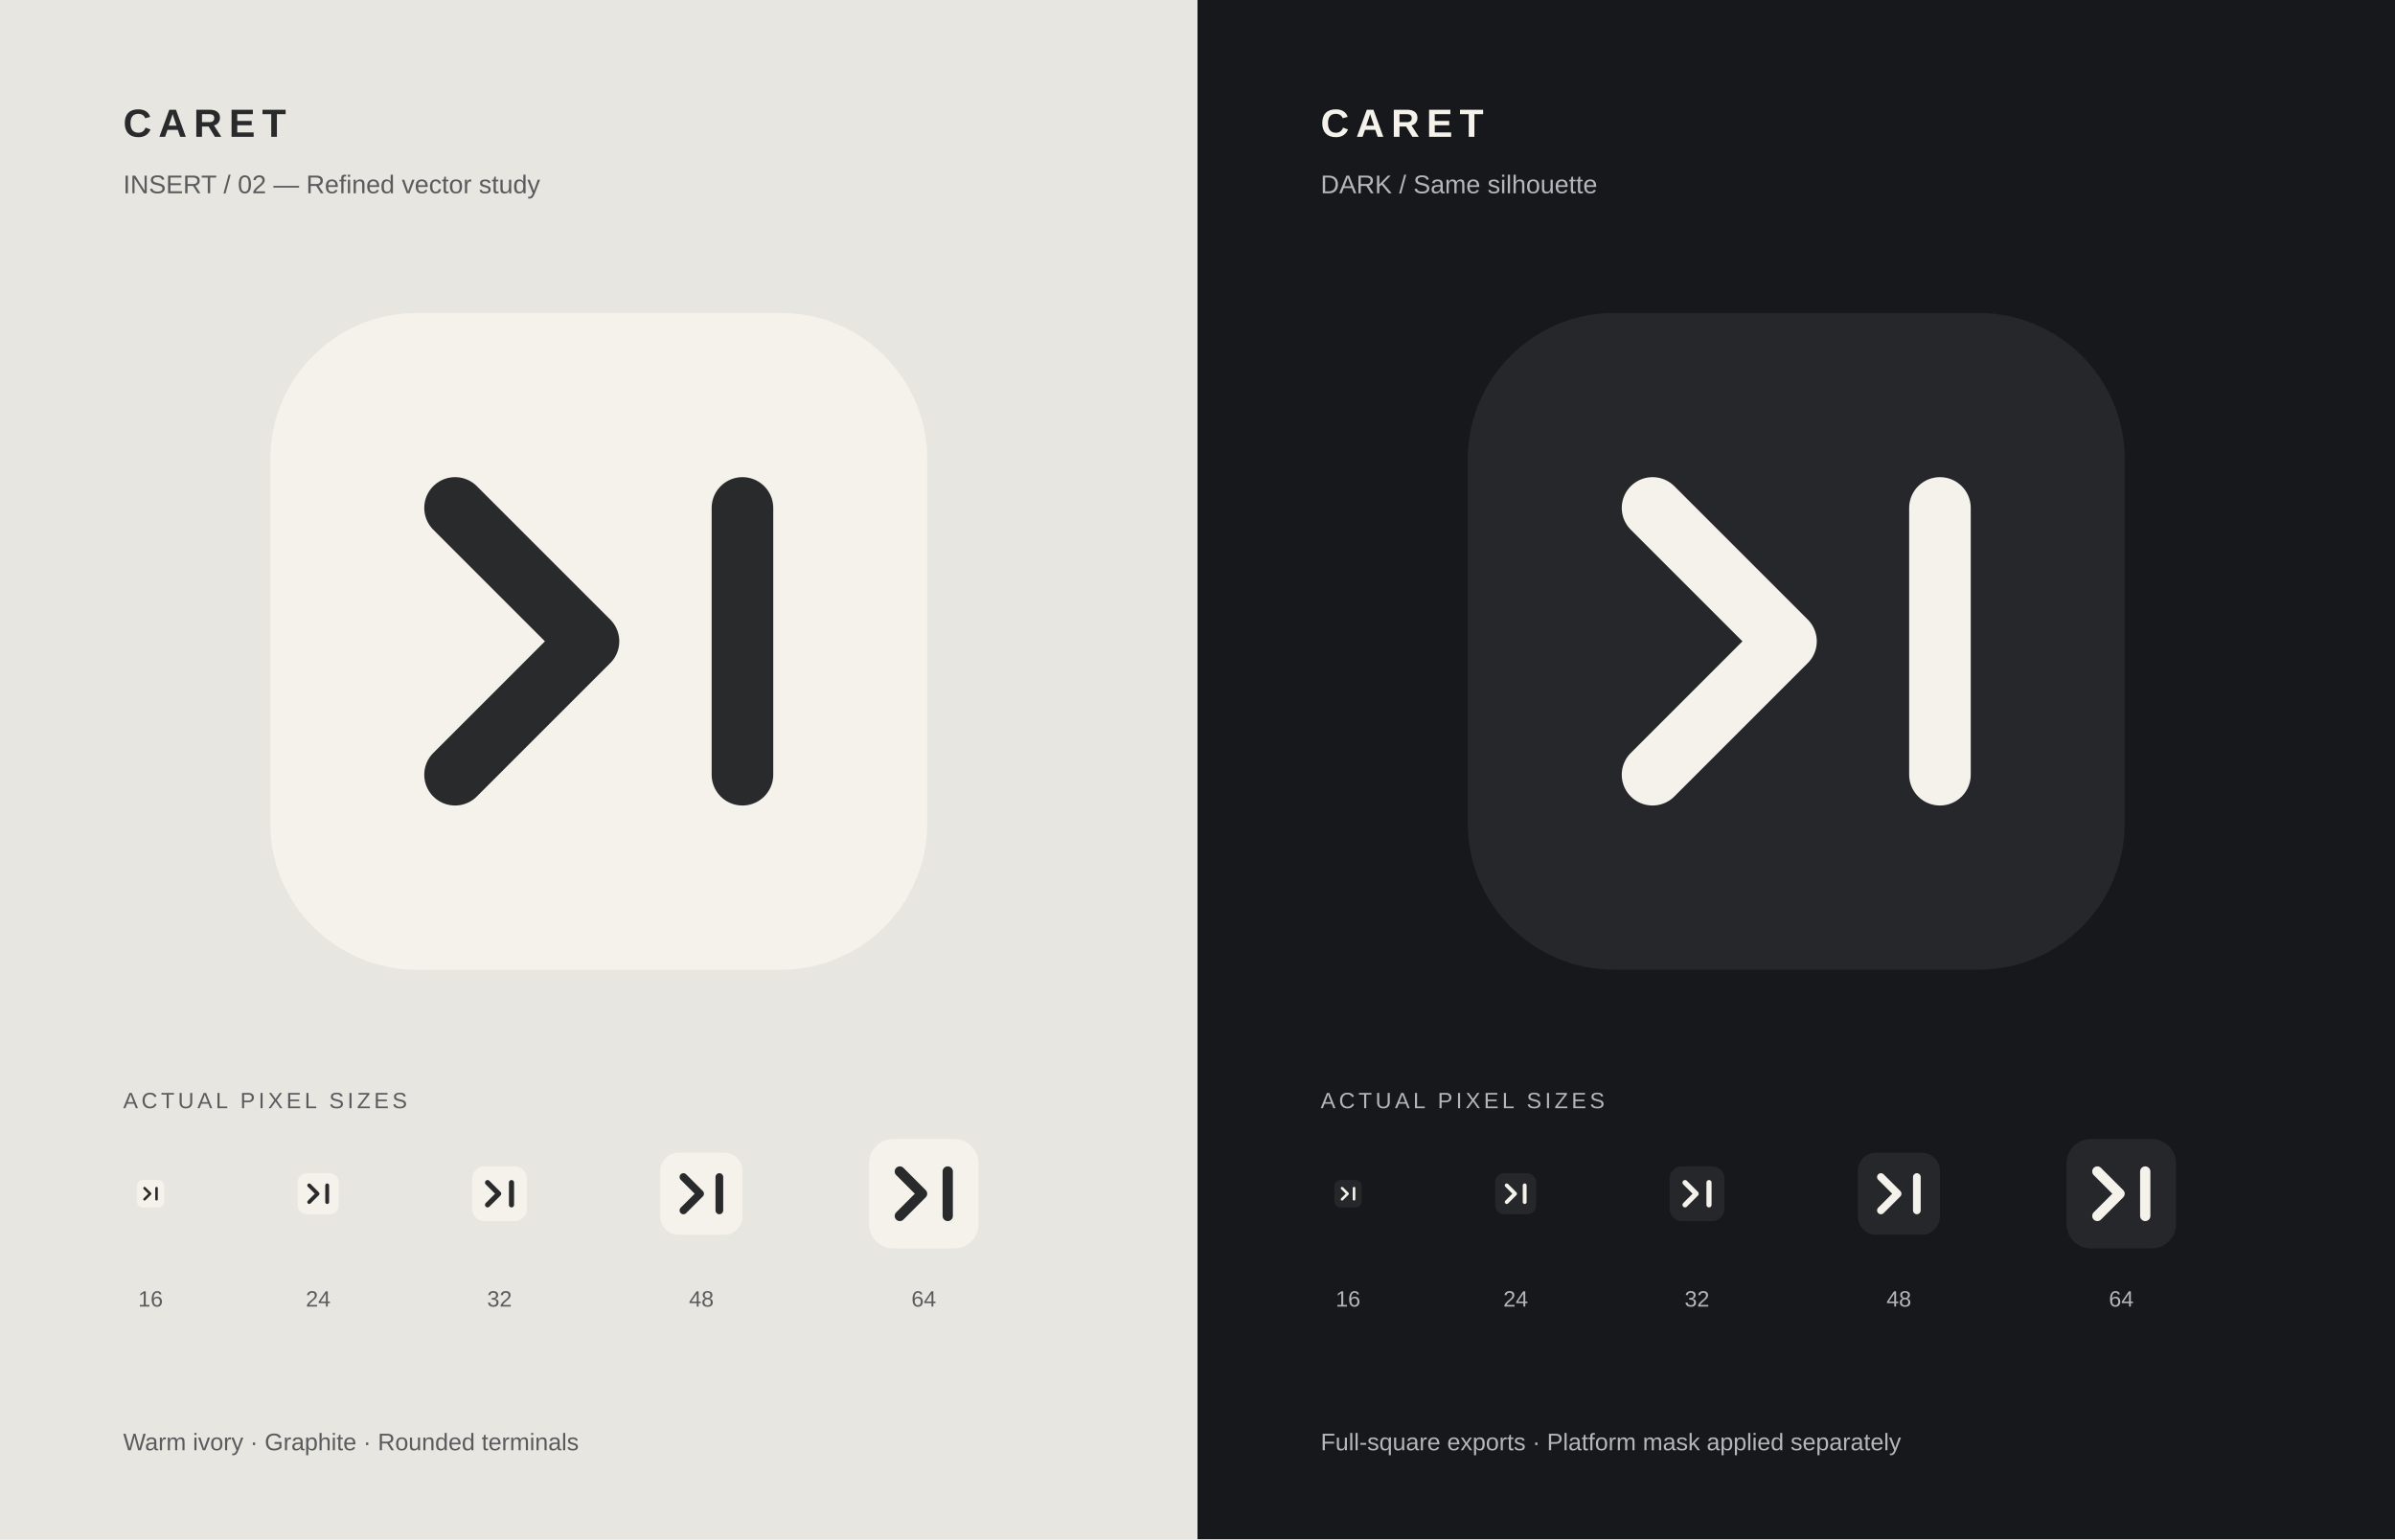
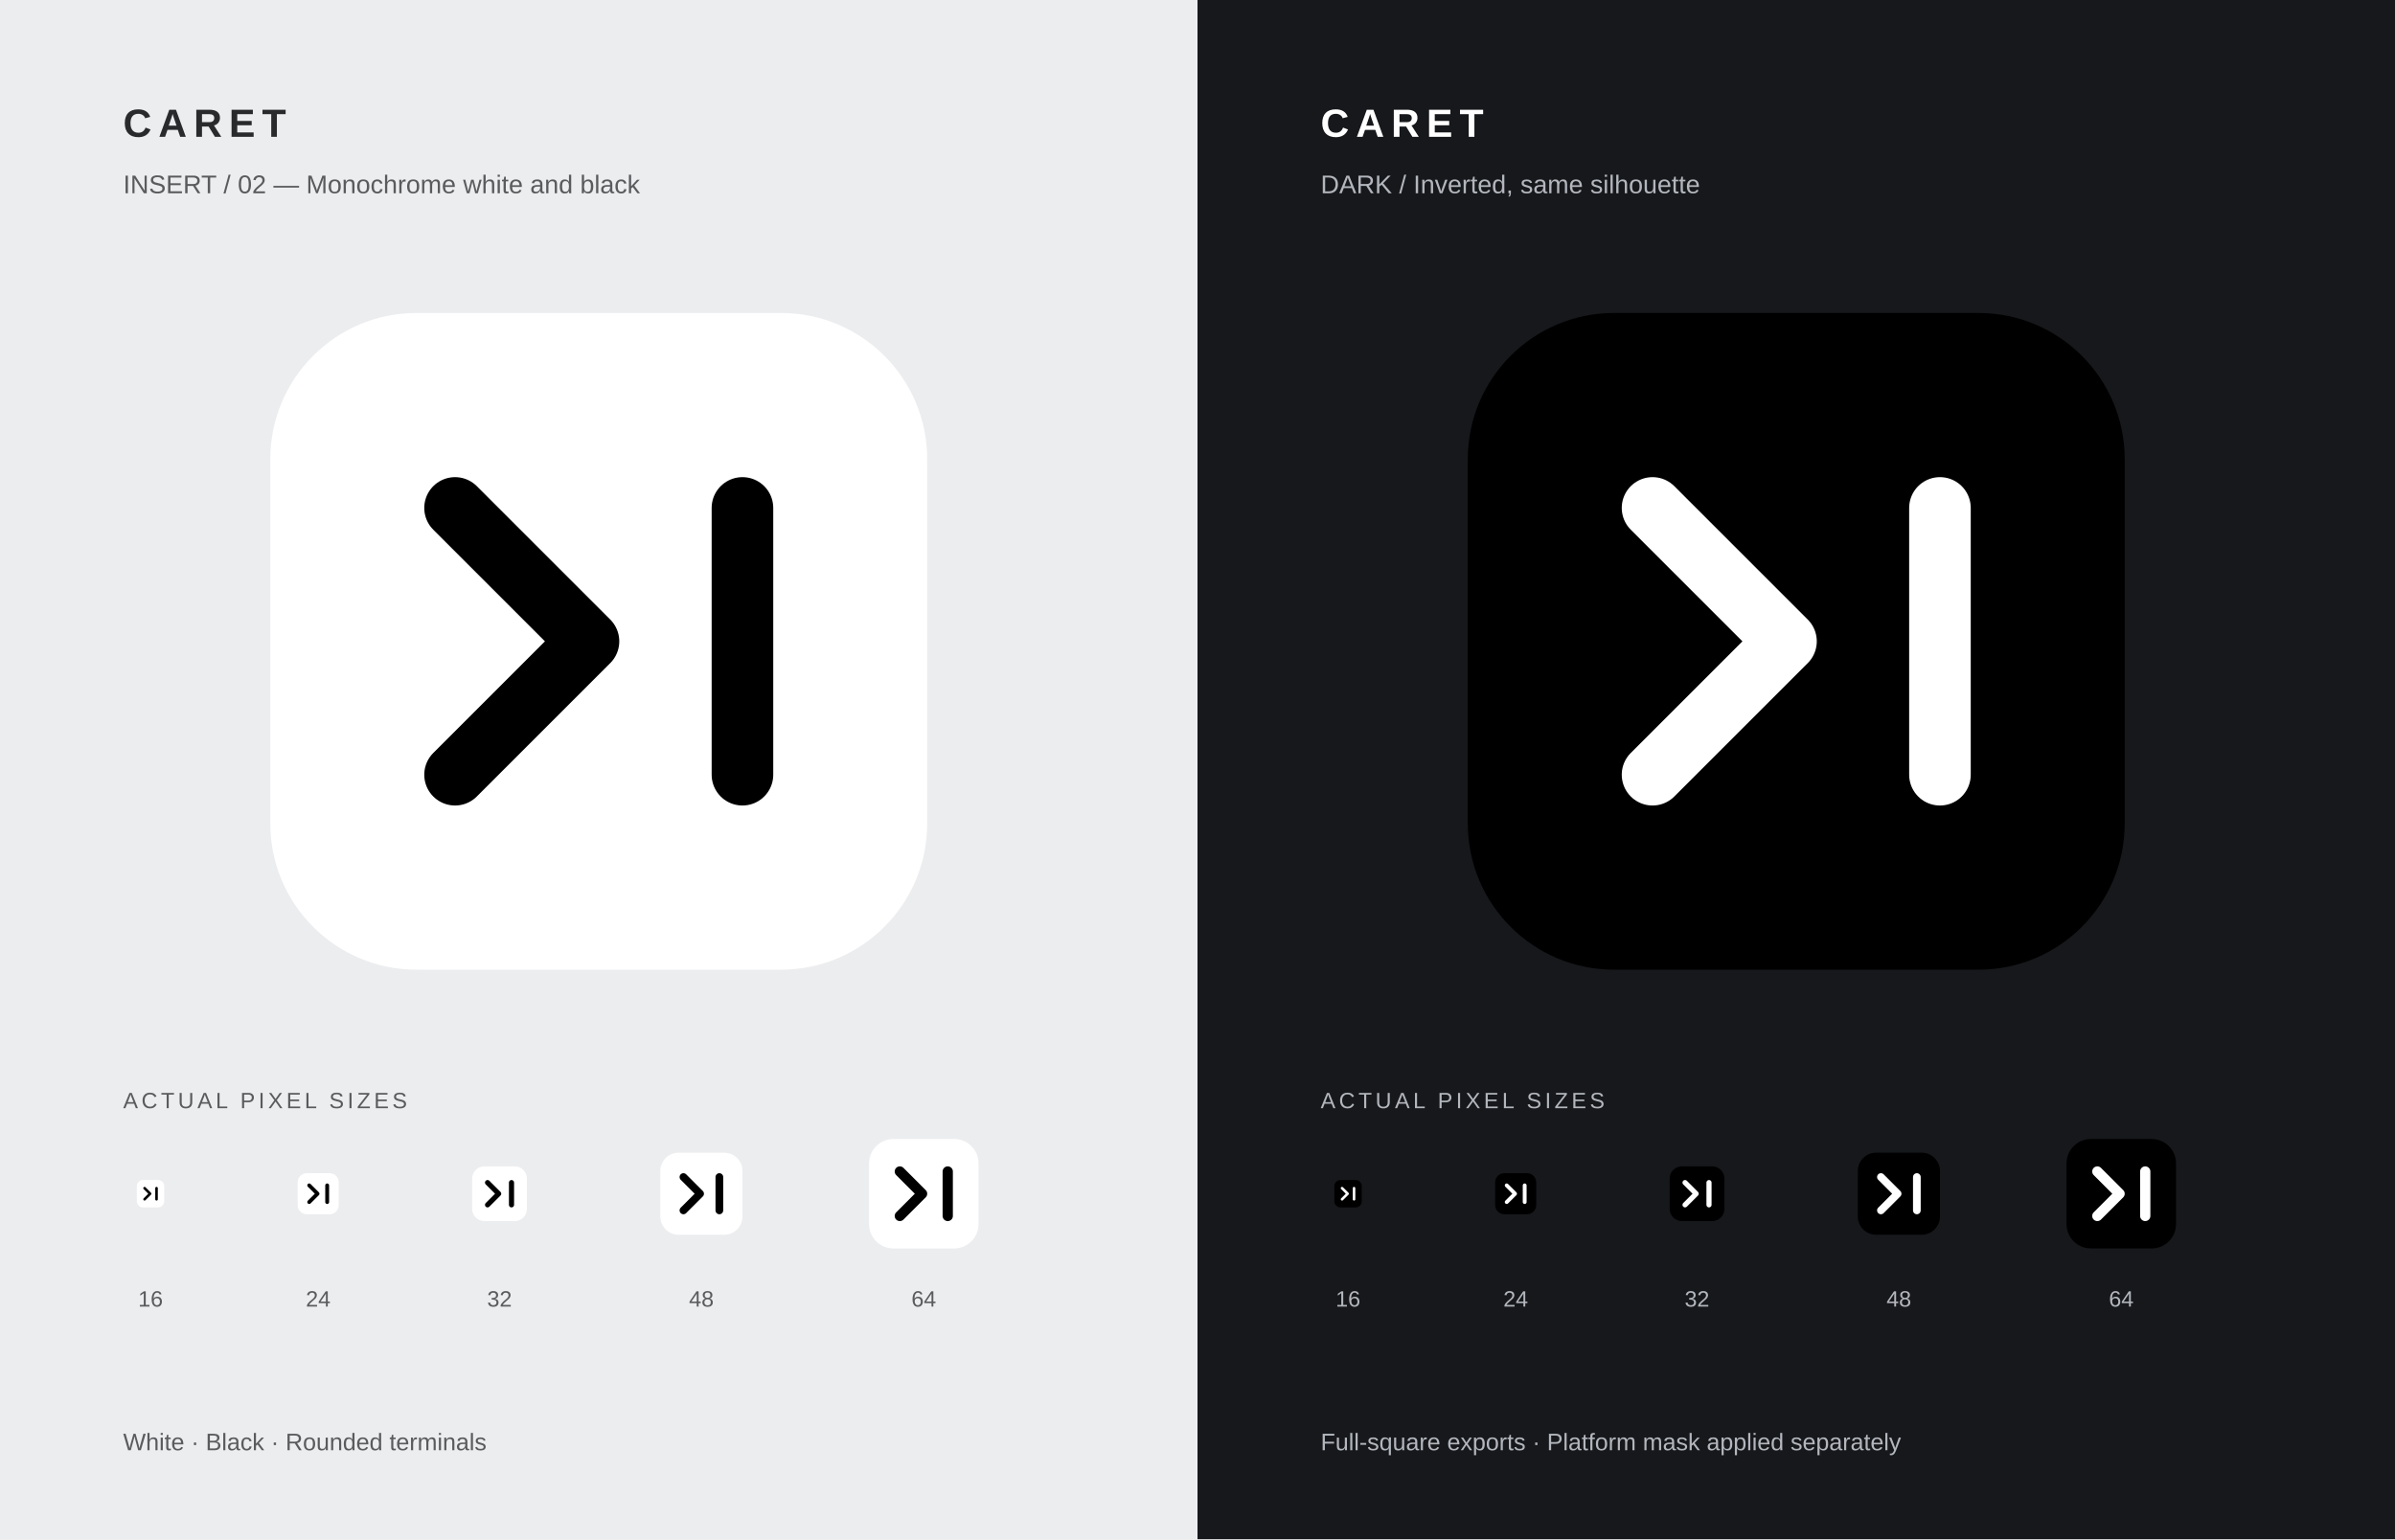
<svg xmlns="http://www.w3.org/2000/svg" width="1400" height="900" viewBox="0 0 1400 900">
  <defs>
    <g id="mark" fill="none" stroke="currentColor" stroke-width="24" stroke-linecap="round" stroke-linejoin="round">
      <path d="M72 76 124 128 72 180" />
      <path d="M184 76v104" />
    </g>
    <g id="light">
-       <rect width="256" height="256" rx="57" fill="#F5F2EB" />
-       <use href="#mark" color="#292A2C" />
+       <rect width="256" height="256" rx="57" fill="#FFFFFF" />
+       <use href="#mark" color="#000000" />
    </g>
    <g id="dark">
-       <rect width="256" height="256" rx="57" fill="#25272B" />
-       <use href="#mark" color="#F5F2EB" />
+       <rect width="256" height="256" rx="57" fill="#000000" />
+       <use href="#mark" color="#FFFFFF" />
    </g>
  </defs>
-   <rect width="1400" height="900" fill="#E8E6E1" />
+   <rect width="1400" height="900" fill="#ECEDEF" />
  <rect x="700" width="700" height="900" fill="#16181B" />
  <g font-family="Arial, sans-serif">
    <text x="72" y="80" fill="#292A2C" font-size="23" font-weight="bold" letter-spacing="4">CARET</text>
-     <text x="72" y="113" fill="#5A5B5D" font-size="15">INSERT / 02 — Refined vector study</text>
-     <text x="772" y="80" fill="#F5F2EB" font-size="23" font-weight="bold" letter-spacing="4">CARET</text>
-     <text x="772" y="113" fill="#B3B6BD" font-size="15">DARK / Same silhouette</text>
+     <text x="72" y="113" fill="#5A5B5D" font-size="15">INSERT / 02 — Monochrome white and black</text>
+     <text x="772" y="80" fill="#FFFFFF" font-size="23" font-weight="bold" letter-spacing="4">CARET</text>
+     <text x="772" y="113" fill="#B3B6BD" font-size="15">DARK / Inverted, same silhouette</text>
    <use href="#light" transform="translate(158 183) scale(1.5)" />
    <use href="#dark" transform="translate(858 183) scale(1.5)" />
    <text x="72" y="648" fill="#5A5B5D" font-size="13" letter-spacing="2">ACTUAL PIXEL SIZES</text>
    <text x="772" y="648" fill="#B3B6BD" font-size="13" letter-spacing="2">ACTUAL PIXEL SIZES</text>
    <use href="#light" transform="translate(80 690) scale(.0625)" />
    <use href="#light" transform="translate(174 686) scale(.09375)" />
    <use href="#light" transform="translate(276 682) scale(.125)" />
    <use href="#light" transform="translate(386 674) scale(.1875)" />
    <use href="#light" transform="translate(508 666) scale(.25)" />
    <use href="#dark" transform="translate(780 690) scale(.0625)" />
    <use href="#dark" transform="translate(874 686) scale(.09375)" />
    <use href="#dark" transform="translate(976 682) scale(.125)" />
    <use href="#dark" transform="translate(1086 674) scale(.1875)" />
    <use href="#dark" transform="translate(1208 666) scale(.25)" />
    <g fill="#5A5B5D" font-size="13" text-anchor="middle">
      <text x="88" y="764">16</text>
      <text x="186" y="764">24</text>
      <text x="292" y="764">32</text>
      <text x="410" y="764">48</text>
      <text x="540" y="764">64</text>
    </g>
    <g fill="#B3B6BD" font-size="13" text-anchor="middle">
      <text x="788" y="764">16</text>
      <text x="886" y="764">24</text>
      <text x="992" y="764">32</text>
      <text x="1110" y="764">48</text>
      <text x="1240" y="764">64</text>
    </g>
-     <text x="72" y="848" fill="#5A5B5D" font-size="14">Warm ivory · Graphite · Rounded terminals</text>
+     <text x="72" y="848" fill="#5A5B5D" font-size="14">White · Black · Rounded terminals</text>
    <text x="772" y="848" fill="#B3B6BD" font-size="14">Full-square exports · Platform mask applied separately</text>
  </g>
</svg>
